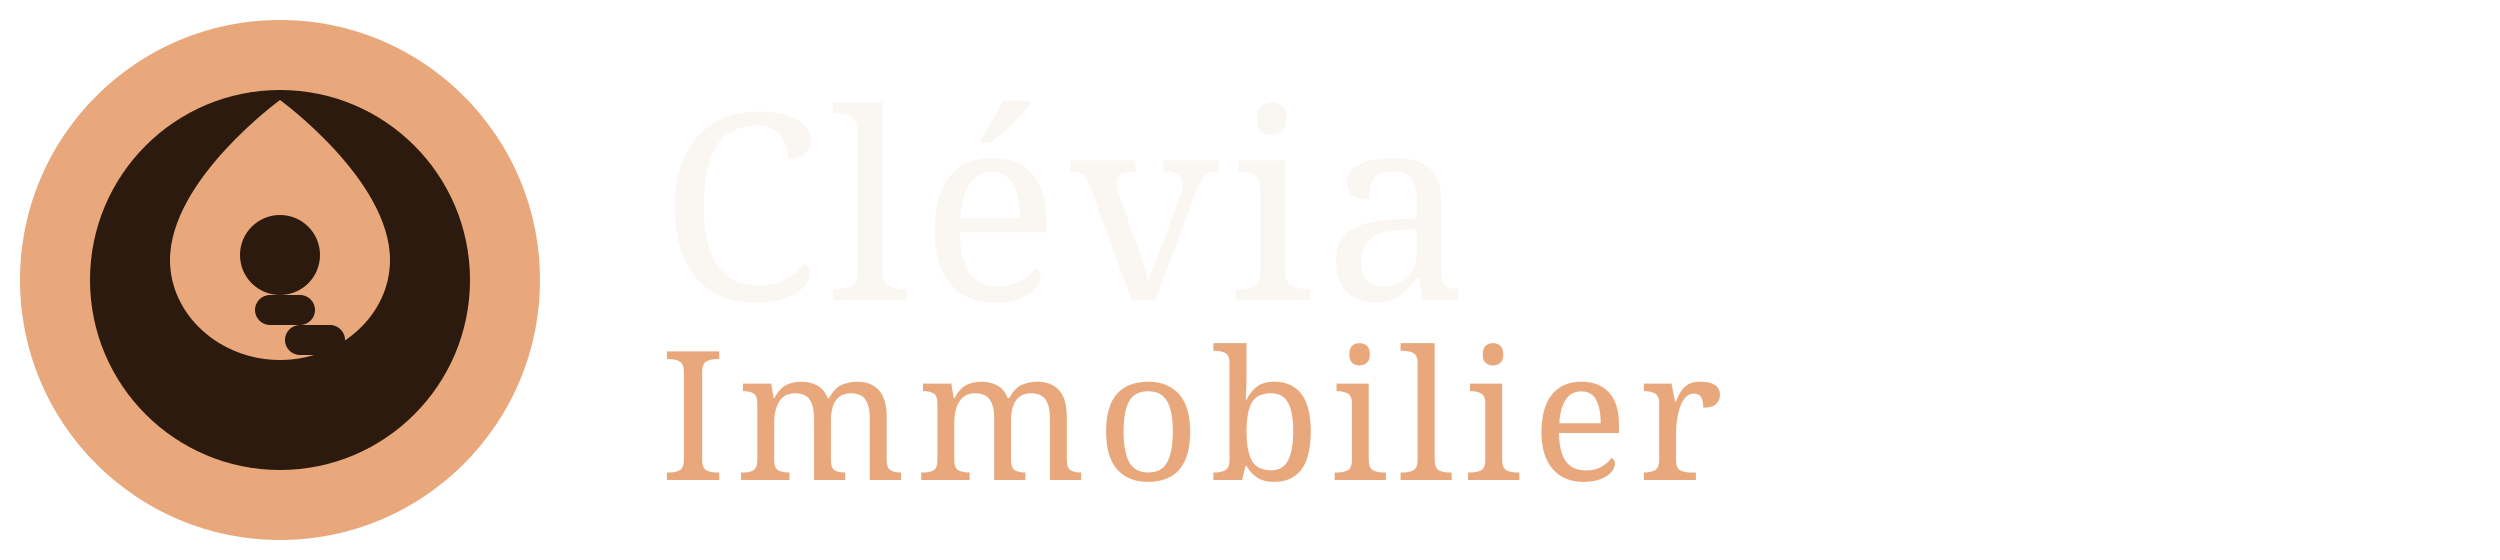
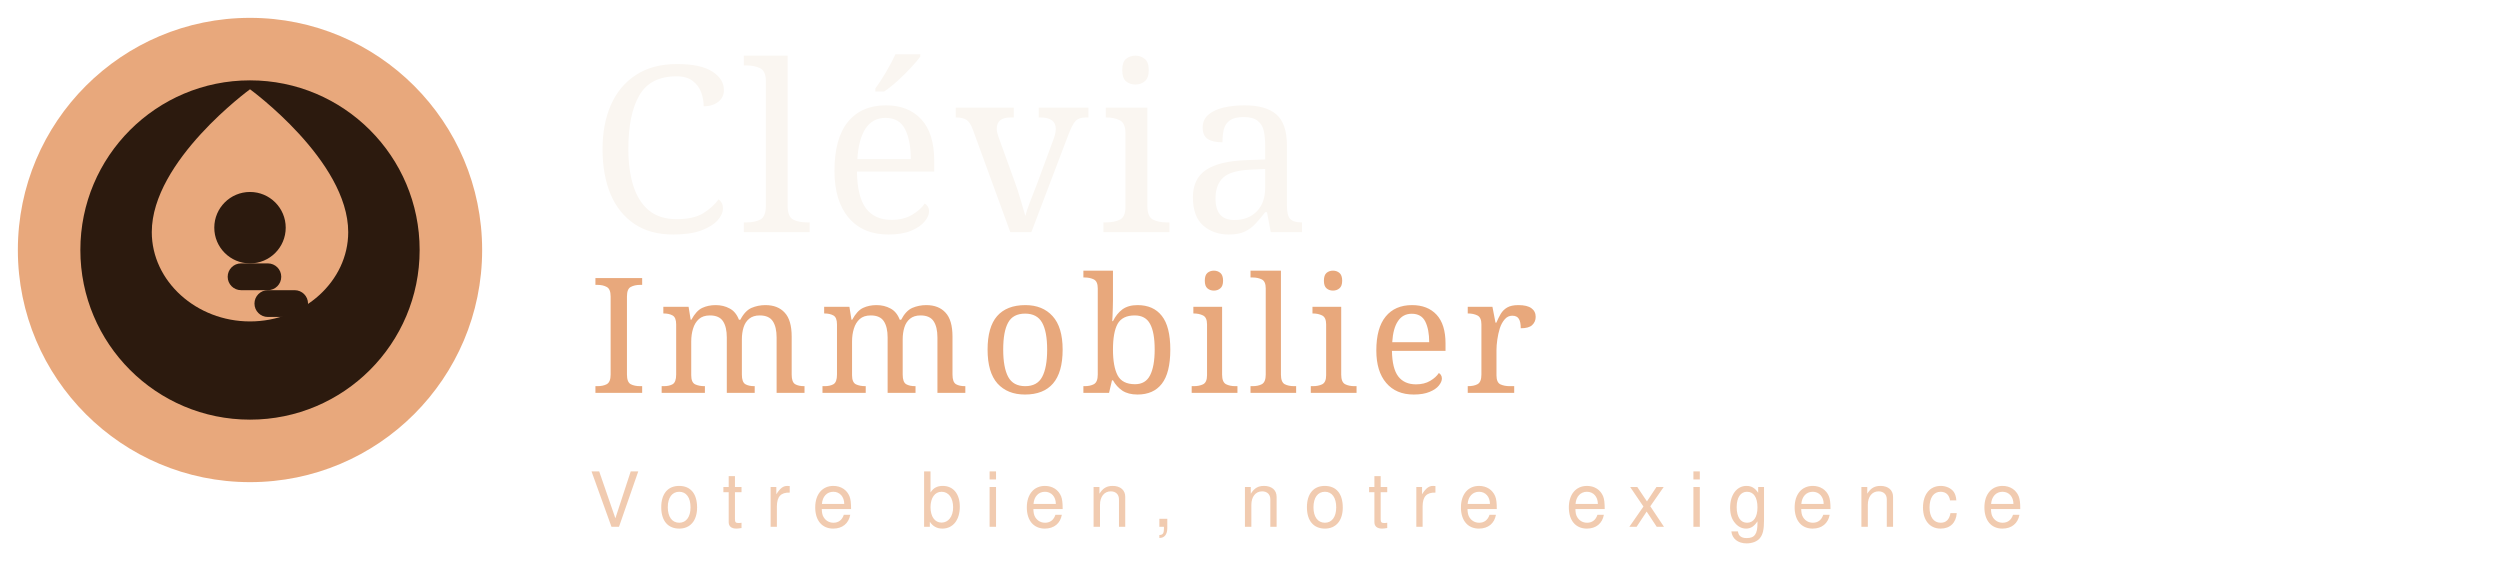
- <svg xmlns="http://www.w3.org/2000/svg" width="250" height="56" viewBox="0 0 250 56" fill="none">
+ <svg xmlns="http://www.w3.org/2000/svg" width="280" height="64" viewBox="0 0 280 64" fill="none">
  <circle cx="28" cy="28" r="26" fill="#E8A87C" />
  <circle cx="28" cy="28" r="19" fill="#2C1A0E" />
  <path d="M28 10C28 10 17 18 17 26C17 31.5 22 36 28 36C34 36 39 31.5 39 26C39 18 28 10 28 10Z" fill="#E8A87C" />
  <circle cx="28" cy="25.5" r="4" fill="#2C1A0E" />
  <rect x="25.5" y="29.5" width="6" height="3" rx="1.5" fill="#2C1A0E" />
  <rect x="28.5" y="32.5" width="6" height="3" rx="1.5" fill="#2C1A0E" />
-   <text x="66" y="30" font-family="Cormorant Garamond, Georgia, serif" font-size="26" font-weight="400" fill="#FAF6F1" letter-spacing="1">Clévia</text>
-   <text x="66" y="48" font-family="Cormorant Garamond, Georgia, serif" font-size="18" font-weight="400" fill="#E8A87C" letter-spacing="1">Immobilier</text>
+   <text x="66" y="26" font-family="Cormorant Garamond, Georgia, serif" font-size="26" font-weight="400" fill="#FAF6F1" letter-spacing="1">Clévia</text>
+   <text x="66" y="44" font-family="Cormorant Garamond, Georgia, serif" font-size="18" font-weight="400" fill="#E8A87C" letter-spacing="1">Immobilier</text>
+   <text x="66" y="59" font-family="DM Sans, Helvetica, sans-serif" font-size="8.5" font-weight="400" fill="#E8A87C" fill-opacity="0.6" letter-spacing="2.5" text-transform="uppercase">Votre bien, notre exigence</text>
</svg>
